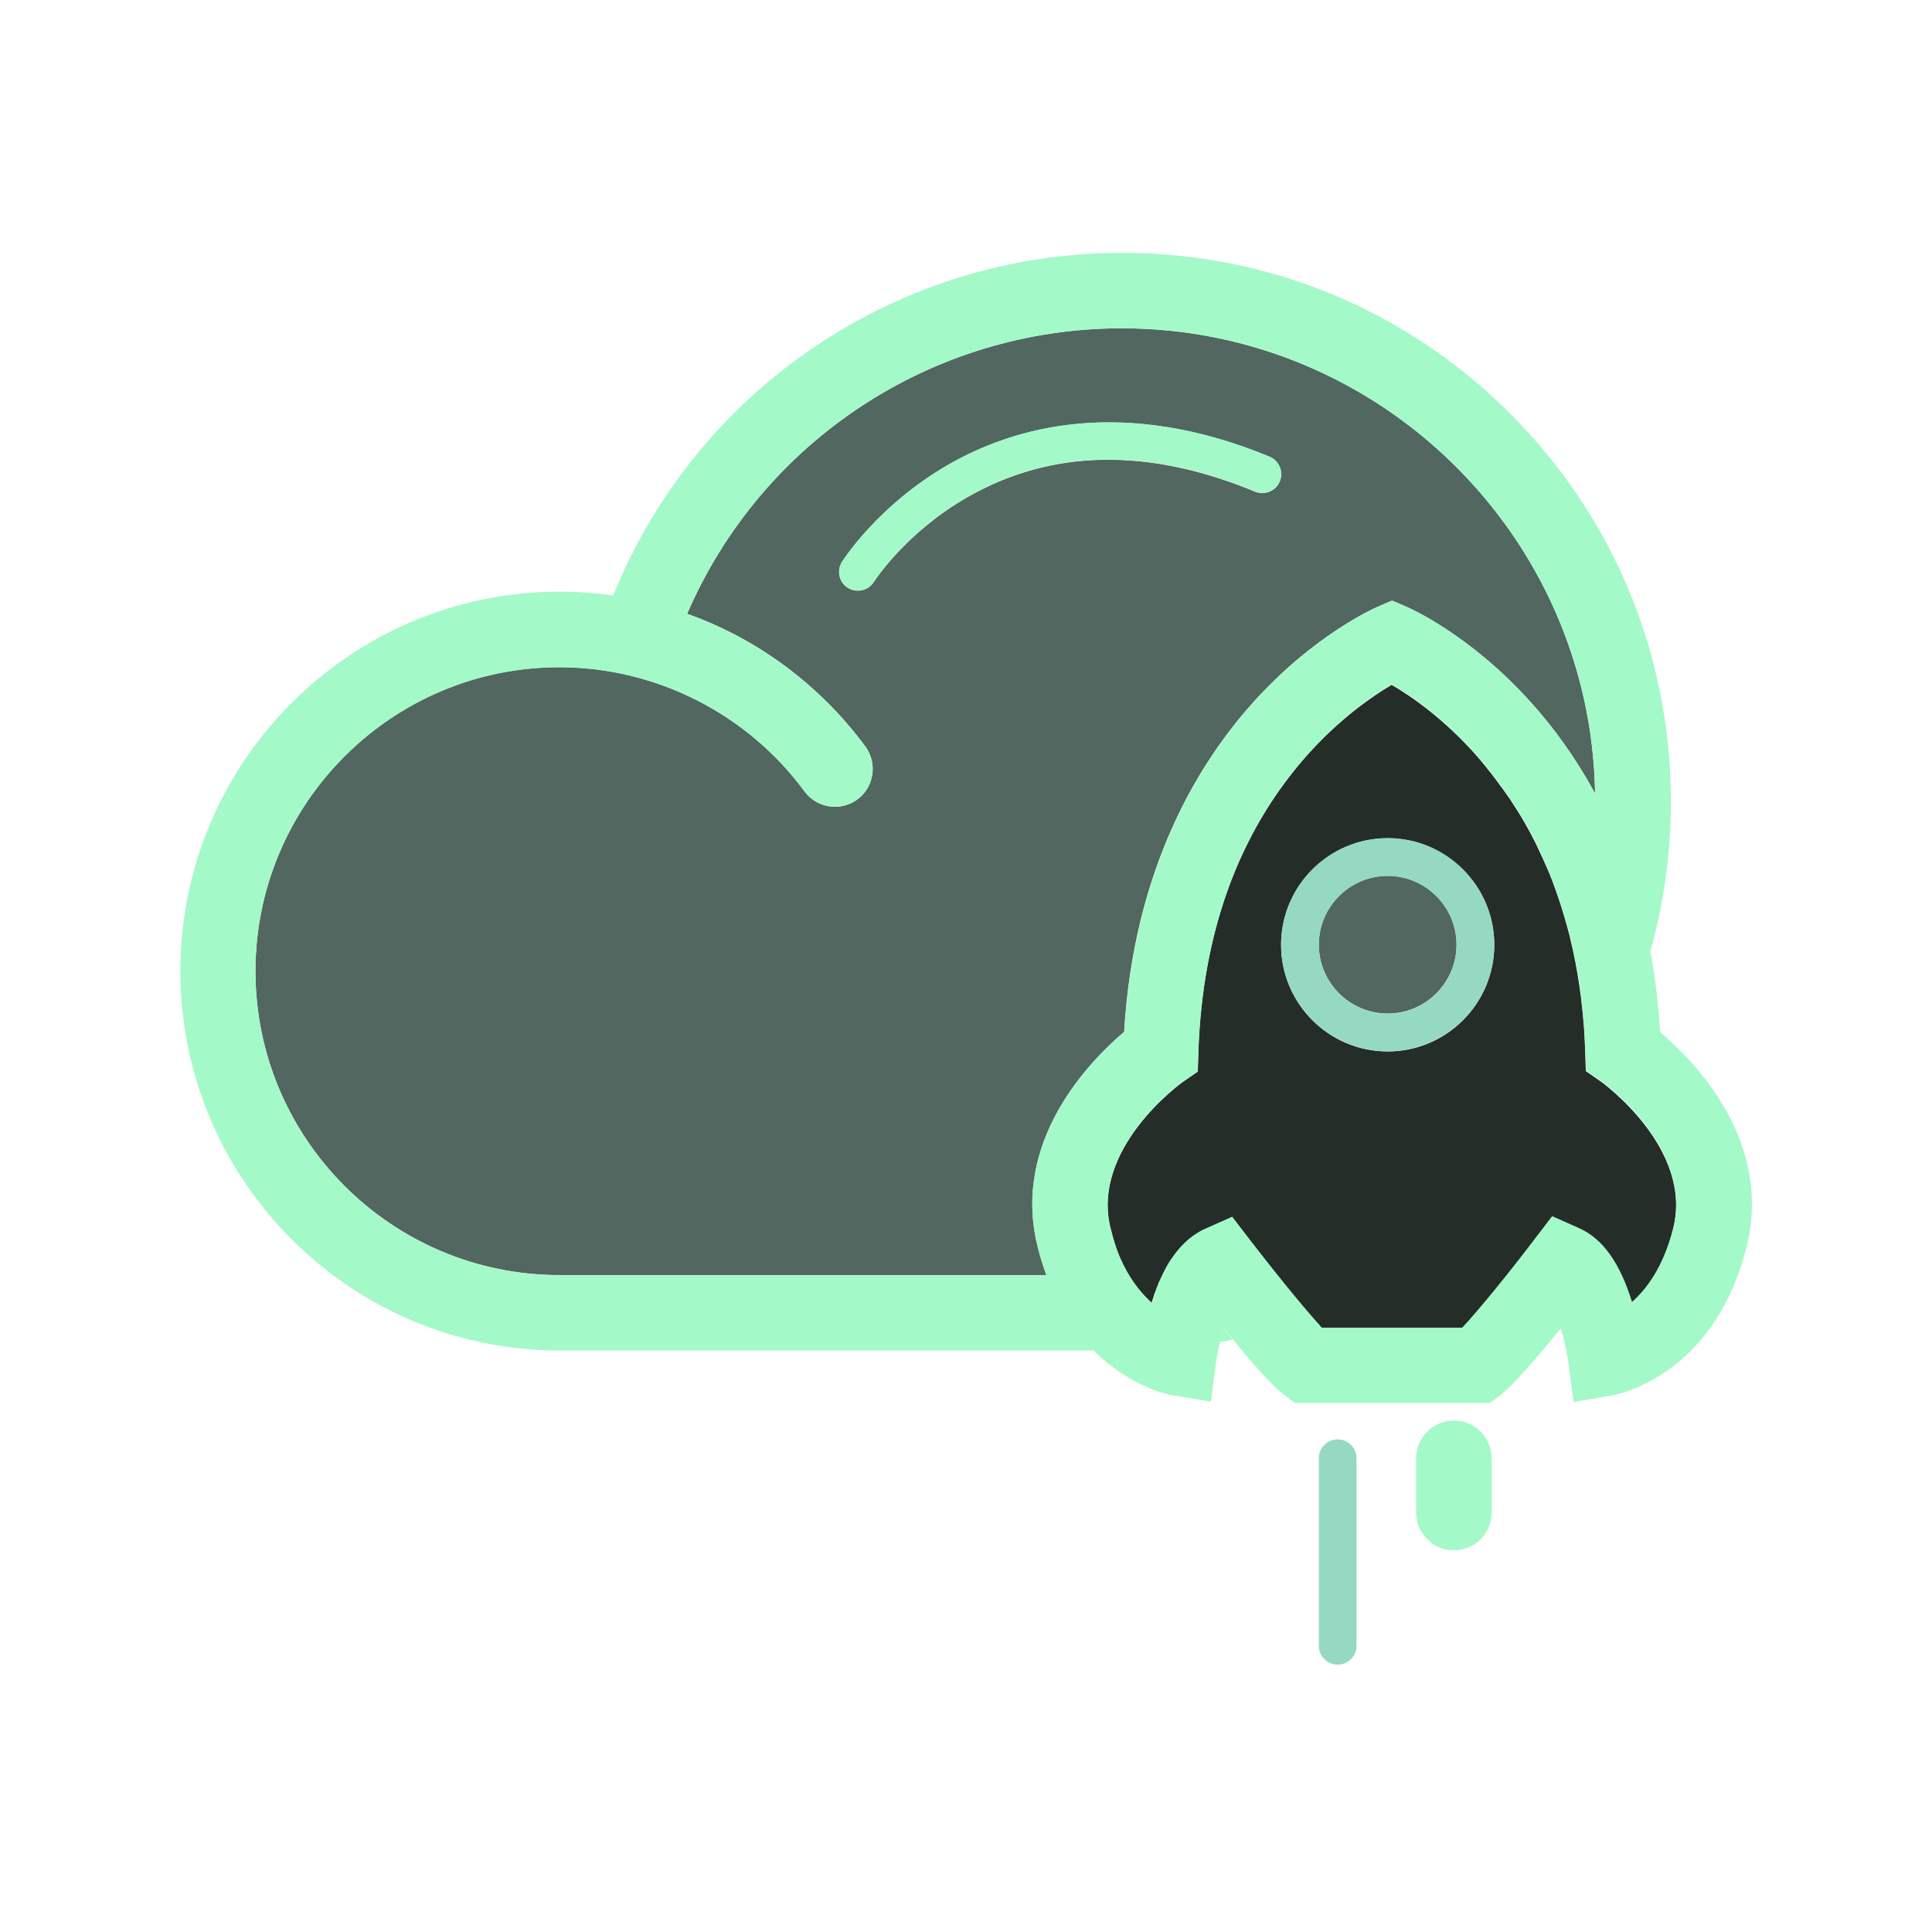
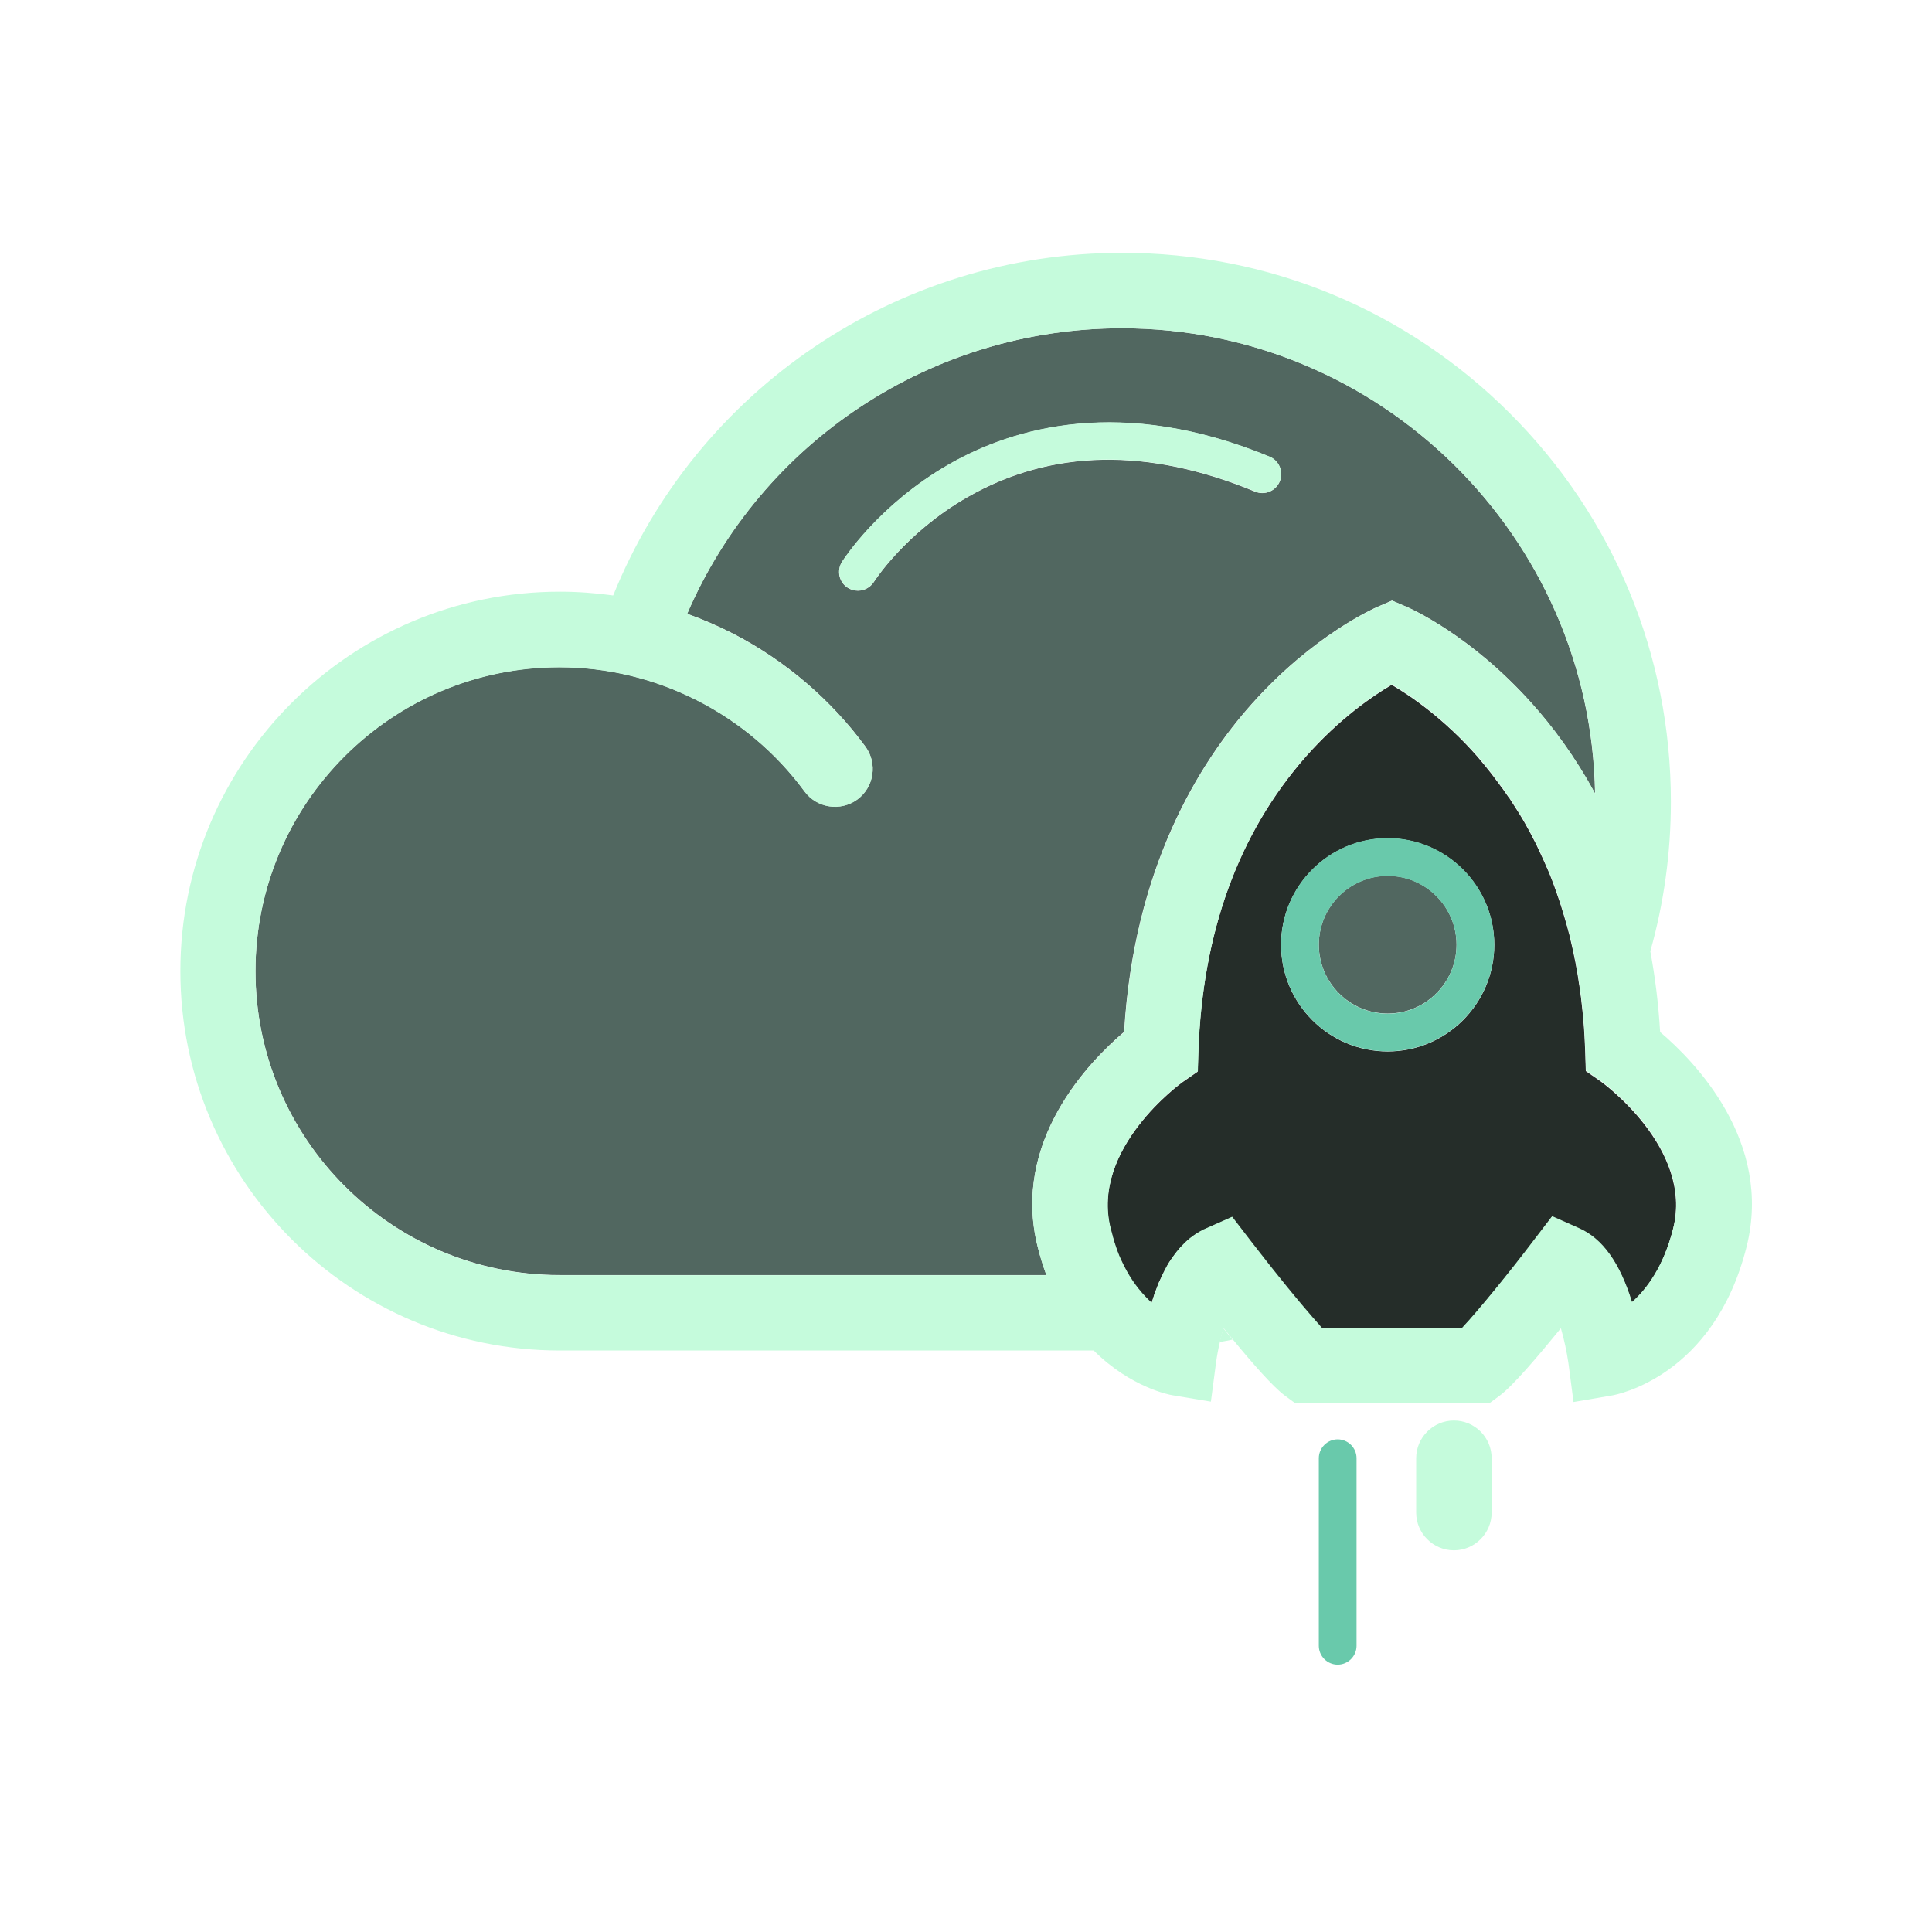
<svg xmlns="http://www.w3.org/2000/svg" width="800px" height="800px" viewBox="0 0 1024 1024" class="icon" version="1.1">
  <path d="M822.8 466.5c0.1 0.3 0.2 0.5 0.3 0.8-0.1-0.2-0.2-0.5-0.3-0.8zM593.4 665.2c0-0.1-0.1-0.2-0.1-0.3 0 0.1 0.1 0.2 0.1 0.3zM834.7 508c0.1 0.4 0.2 0.9 0.3 1.3-0.1-0.4-0.2-0.8-0.3-1.3zM820 459.5c0.1 0.3 0.2 0.6 0.4 0.8-0.2-0.2-0.3-0.5-0.4-0.8zM831.5 493.9c0.1 0.3 0.2 0.7 0.3 1-0.1-0.3-0.2-0.6-0.3-1zM817.1 453c0.2 0.4 0.4 0.9 0.6 1.3-0.2-0.4-0.4-0.9-0.6-1.3zM825.2 472.8c0.1 0.4 0.3 0.8 0.4 1.2-0.1-0.3-0.3-0.7-0.4-1.2zM594.7 668c0-0.1-0.1-0.1-0.1-0.2 0 0.1 0 0.2 0.1 0.2zM630.4 656.5c-0.3 0.2-0.5 0.5-0.8 0.7 0.2-0.3 0.5-0.5 0.8-0.7zM829.7 487c0.1 0.4 0.2 0.7 0.3 1.1-0.1-0.3-0.2-0.7-0.3-1.1zM791.6 410.8l0.9 1.2-0.9-1.2zM623.7 663.4c-0.8 1-1.6 2.2-2.4 3.3 0.8-1.2 1.6-2.3 2.4-3.3zM803.8 428.3c0.1 0.2 0.3 0.4 0.4 0.6-0.1-0.1-0.2-0.3-0.4-0.6zM621.3 666.8l-1.2 1.8 1.2-1.8zM799.9 422.2c0.3 0.5 0.6 1 1 1.4-0.4-0.4-0.7-0.9-1-1.4zM626.4 660.2c-0.3 0.4-0.7 0.7-1 1.1 0.3-0.3 0.7-0.7 1-1.1zM592.2 662.2c-0.1-0.2-0.1-0.3-0.2-0.5 0.1 0.2 0.2 0.3 0.2 0.5zM807.5 434.4c0.2 0.4 0.5 0.8 0.7 1.2-0.2-0.4-0.5-0.8-0.7-1.2zM613.5 682.3c-0.2 0.4-0.3 0.8-0.5 1.3 0.2-0.4 0.3-0.8 0.5-1.3zM814.4 447.2zM810.7 440.2c0.2 0.4 0.5 0.9 0.7 1.3-0.2-0.5-0.5-0.9-0.7-1.3zM624.9 662c-0.4 0.4-0.7 0.9-1.1 1.3 0.4-0.5 0.7-0.9 1.1-1.3zM607.9 687.7l-0.2-0.2 0.2 0.2zM699.6 702.5c-0.1-0.1-0.2-0.2-0.2-0.3 0 0.2 0.1 0.2 0.2 0.3zM632.2 655c-0.2 0.2-0.4 0.3-0.6 0.5 0.2-0.1 0.4-0.3 0.6-0.5zM627.2 659.4l1.4-1.4-1.4 1.4zM610.7 690.4c-0.5-0.4-1-0.9-1.5-1.4 0.5 0.5 1 0.9 1.5 1.4zM846 571.5l-5.4-3.8 8.2 5.7zM615.1 678.5c-0.3 0.6-0.5 1.2-0.8 1.8 0.3-0.6 0.5-1.2 0.8-1.8zM698.2 701.1zM590 655.7c-0.1-0.3-0.2-0.5-0.2-0.8 0.1 0.2 0.2 0.5 0.2 0.8zM616.7 674.9c1.1-2.2 2.2-4.2 3.3-6.2-1.7 2.9-3.4 6-4.9 9.5 0.5-1.1 1.1-2.2 1.6-3.3zM787.4 405.7c0.4 0.5 0.7 0.9 1.1 1.4-0.3-0.5-0.7-1-1.1-1.4zM591.1 659c-0.1-0.2-0.2-0.4-0.2-0.7 0.1 0.3 0.1 0.5 0.2 0.7zM838.1 529zM839.9 548.9c0 0.7 0.1 1.3 0.1 2 0-0.6-0.1-1.3-0.1-2zM634.6 653.5c-0.2 0.1-0.4 0.2-0.6 0.4 0.2-0.2 0.4-0.3 0.6-0.4zM835.9 514.4l0.3 1.5-0.3-1.5zM612 686.3c-0.1 0.2-0.2 0.5-0.2 0.7 0.1-0.2 0.2-0.5 0.2-0.7zM837 521.2c0.1 0.4 0.1 0.7 0.2 1.1-0.1-0.3-0.1-0.7-0.2-1.1zM839.4 542c0.1 0.7 0.1 1.5 0.2 2.2-0.1-0.7-0.2-1.4-0.2-2.2zM796.2 417c0.2 0.3 0.4 0.6 0.7 0.9-0.2-0.2-0.4-0.6-0.7-0.9zM595.9 670.7zM636.6 652.3l-0.6 0.3 0.6-0.3zM838.8 535.4c0.1 0.6 0.1 1.2 0.2 1.9-0.1-0.6-0.1-1.3-0.2-1.9z" fill="#516760" />
  <path d="M822.6 644.9l14.4 6.4c12.4 5.5 21.5 18.3 27.9 39.1 8-7.1 16.9-19.1 21.9-39.2 10.7-42.6-37.6-77.4-38.1-77.8l-8.2-5.7-0.3-10c-0.1-2.3-0.2-4.5-0.3-6.7 0-0.7-0.1-1.4-0.1-2-0.1-1.6-0.2-3.1-0.3-4.7-0.1-0.7-0.1-1.5-0.2-2.2-0.1-1.6-0.3-3.2-0.4-4.7-0.1-0.6-0.1-1.2-0.2-1.9-0.2-2.2-0.5-4.3-0.7-6.4l-0.9-6.6c-0.1-0.4-0.1-0.7-0.2-1.1-0.3-1.8-0.5-3.6-0.8-5.3l-0.3-1.5-0.9-5.1c-0.1-0.4-0.2-0.9-0.3-1.3-0.4-2.1-0.8-4.1-1.3-6.2-0.5-2.3-1.1-4.6-1.6-6.9-0.1-0.3-0.2-0.7-0.3-1-0.5-2-1-3.9-1.6-5.8-0.1-0.4-0.2-0.7-0.3-1.1-1.3-4.4-2.6-8.7-4.1-12.9-0.1-0.4-0.3-0.8-0.4-1.2-0.7-1.9-1.3-3.7-2-5.5-0.1-0.3-0.2-0.5-0.3-0.8-0.8-2.1-1.6-4.1-2.5-6.2-0.1-0.3-0.2-0.6-0.4-0.8-0.7-1.7-1.5-3.5-2.3-5.2-0.2-0.4-0.4-0.9-0.6-1.3-0.9-1.9-1.8-3.9-2.7-5.8-1-1.9-2-3.9-3-5.8-0.2-0.4-0.5-0.9-0.7-1.3-0.8-1.5-1.7-3-2.5-4.5-0.2-0.4-0.5-0.8-0.7-1.2-1.1-1.8-2.1-3.6-3.3-5.4-0.1-0.2-0.3-0.4-0.4-0.6-1-1.6-2-3.1-3-4.7-0.3-0.5-0.6-1-1-1.4-1-1.4-2-2.9-3-4.3-0.2-0.3-0.4-0.6-0.7-0.9-1.2-1.7-2.4-3.3-3.7-5l-0.9-1.2c-1-1.3-2-2.6-3-3.8-0.4-0.5-0.7-0.9-1.1-1.4-1.3-1.6-2.7-3.2-4-4.8-17.8-20.3-35.6-32.4-45.6-38.2-9.9 5.8-27.7 17.9-45.6 38.2-35.6 40.6-54.8 93.3-56.9 156.8l-0.3 10-8.2 5.7c-0.4 0.3-48.8 35.1-38 77.7 0.3 1.3 0.7 2.5 1 3.7 0.1 0.3 0.2 0.5 0.2 0.8 0.3 0.9 0.5 1.8 0.8 2.7 0.1 0.2 0.2 0.4 0.2 0.7l0.9 2.7c0.1 0.2 0.1 0.3 0.2 0.5 0.3 0.9 0.7 1.8 1 2.7 0 0.1 0.1 0.2 0.1 0.3l1.2 2.7c0 0.1 0.1 0.1 0.1 0.2 0.4 0.9 0.8 1.8 1.3 2.7 0.9 1.8 1.9 3.5 2.8 5.1 2.9 4.7 5.9 8.5 8.9 11.6l0.2 0.2 1.3 1.3c0.5 0.5 1 0.9 1.5 1.4 0.4-1.1 0.7-2.3 1.1-3.4 0.1-0.2 0.2-0.5 0.2-0.7 0.3-0.9 0.6-1.8 1-2.7 0.2-0.4 0.3-0.9 0.5-1.3 0.3-0.7 0.5-1.4 0.8-2.1 0.2-0.6 0.5-1.2 0.8-1.8 0-0.1 0.1-0.1 0.1-0.2 1.5-3.5 3.2-6.7 4.9-9.5l0.1-0.1 1.2-1.8 0.1-0.1c0.8-1.2 1.6-2.3 2.4-3.3l0.1-0.1c0.3-0.4 0.7-0.9 1.1-1.3 0.2-0.2 0.4-0.4 0.5-0.6 0.3-0.4 0.7-0.8 1-1.1l0.8-0.8c0.5-0.5 0.9-1 1.4-1.4 0.3-0.3 0.6-0.6 1-0.9 0.3-0.2 0.5-0.5 0.8-0.7l1.2-0.9c0.2-0.2 0.4-0.3 0.6-0.5l1.8-1.2c0.2-0.1 0.4-0.2 0.6-0.4l1.5-0.9 0.6-0.3c0.7-0.4 1.3-0.7 2-1l14.4-6.4 9.6 12.5c1.9 2.4 3.8 4.9 5.8 7.4 9.5 12.1 19.7 24.7 27.1 33.2 1 1.1 1.9 2.1 2.7 3.1 0.4 0.4 0.7 0.8 1.1 1.2 0.1 0.1 0.2 0.2 0.2 0.3 0.4 0.4 0.7 0.8 1 1.1H775c8.3-8.8 24.7-29 38-46.3l9.6-12.8z m-87.1-87.6c-31.2 0-56.5-25.4-56.5-56.5 0-31.2 25.4-56.5 56.5-56.5s56.5 25.4 56.5 56.5-25.3 56.5-56.5 56.5z" fill="#252d29" />
  <path d="M663.8 372.7c32.5-36.3 64.8-50.4 66.1-51l7.9-3.4 7.9 3.4c1.4 0.6 33.7 14.7 66.1 51 11 12.3 22.9 28.1 33.6 47.9C843.2 284.3 731.5 174 594.6 174c-100.8 0-191 60-230.4 151.3 8.5 3 16.7 6.6 24.7 10.7 27.4 14.2 51.5 34.8 69.8 59.7 6.5 8.9 4.6 21.4-4.3 28-8.9 6.5-21.4 4.6-28-4.3-30.3-41.2-78.9-65.8-129.9-65.8-88.9 0-161.1 72.3-161.1 161.1 0 88.9 72.3 161.1 161.1 161.1h258.1c-1.7-4.7-3.3-9.6-4.6-15-14.1-55.9 27.5-98.4 45.8-113.9 5.1-86.6 39.5-142.4 68-174.2z m-151-109.2c-33 18.9-49.4 44.6-49.6 44.9-1.9 3-5.2 4.7-8.5 4.7-1.8 0-3.7-0.5-5.3-1.5-4.7-2.9-6.1-9.1-3.1-13.8 0.8-1.2 19.3-30.2 56.6-51.6 34.4-19.7 91.8-36.4 170-4.1 5.1 2.1 7.5 8 5.4 13.1-2.1 5.1-8 7.5-13.1 5.4-56.7-23.5-108-22.5-152.4 2.9z" fill="#516760" />
-   <path d="M646.5 711.3c2.3-0.4 4.6-0.8 6.8-1.3-1.7-2-3.3-4-4.9-6-0.7 2.3-1.4 4.8-1.9 7.3z" fill="#a4f9c8" />
-   <path d="M827.3 704c1.7 5.8 3.1 12.4 4 18.5l2.7 20.6 20.5-3.5c2.2-0.4 53.9-9.9 71.2-78.7 14.1-55.9-27.5-98.4-45.8-113.9-0.9-15.2-2.7-29.4-5.2-42.8 7.2-25.5 10.9-52.1 10.9-79.3 0-77.7-30.3-150.8-85.2-205.7-55-55-128-85.2-205.7-85.2-119.1 0-225.5 72.3-269.7 181.6-9.4-1.3-18.9-2-28.3-2-110.9 0-201.1 90.2-201.1 201.1s90.2 201.1 201.1 201.1h283c19.6 19.6 40.3 23.5 41.7 23.7l20.4 3.4 2.7-20.5c0.5-3.7 1.2-7.5 2.1-11.2 0.6-2.5 1.2-5 1.9-7.3 1.6 2 3.3 4 4.9 6 10.5 12.8 21.4 25.2 27.6 29.8l5.3 3.9h103.3l5.3-3.9c7-5.2 20.5-21.1 32.4-35.7zM550 660.9c1.3 5.3 2.9 10.3 4.6 15H296.5c-88.9 0-161.1-72.3-161.1-161.1 0-88.9 72.3-161.1 161.1-161.1 51.1 0 99.6 24.6 129.9 65.8 6.5 8.9 19.1 10.8 28 4.3 8.9-6.5 10.8-19.1 4.3-28-18.3-24.9-42.4-45.5-69.8-59.7-8-4.1-16.2-7.7-24.7-10.7C403.6 234 493.8 174 594.6 174c136.9 0 248.6 110.3 250.9 246.7-10.7-19.8-22.6-35.7-33.6-47.9-32.5-36.3-64.8-50.4-66.1-51l-7.9-3.4-7.9 3.4c-1.4 0.6-33.7 14.7-66.1 51-28.5 31.8-62.9 87.6-68 174.3-18.4 15.4-60 57.9-45.9 113.8z m225 42.8h-74.4c-0.3-0.4-0.7-0.7-1-1.1-0.1-0.1-0.2-0.2-0.2-0.3-0.4-0.4-0.7-0.8-1.1-1.2-8.8-9.8-23.5-27.9-35.6-43.7l-9.6-12.5-14.4 6.4c-0.7 0.3-1.4 0.6-2 1l-0.6 0.3-1.5 0.9c-0.2 0.1-0.4 0.2-0.6 0.4l-1.8 1.2c-0.2 0.2-0.4 0.3-0.6 0.5l-1.2 0.9c-0.3 0.2-0.5 0.5-0.8 0.7-0.3 0.3-0.6 0.6-1 0.9-0.5 0.5-1 0.9-1.4 1.4l-0.8 0.8c-0.3 0.4-0.7 0.7-1 1.1-0.2 0.2-0.4 0.4-0.5 0.6-0.4 0.4-0.7 0.9-1.1 1.3l-0.1 0.1-2.4 3.3-0.1 0.1-1.2 1.8-0.1 0.1c-1.2 1.9-2.3 4-3.3 6.2-0.5 1.1-1 2.2-1.6 3.4 0 0.1-0.1 0.1-0.1 0.2-0.3 0.6-0.5 1.2-0.8 1.8-0.3 0.7-0.6 1.4-0.8 2.1-0.2 0.4-0.3 0.8-0.5 1.3-0.3 0.9-0.7 1.8-1 2.7-0.1 0.2-0.2 0.5-0.2 0.7-0.4 1.1-0.7 2.2-1.1 3.4-0.5-0.4-1-0.9-1.5-1.4l-1.3-1.3-0.2-0.2c-4-4.1-8.2-9.6-11.8-16.8-0.4-0.9-0.9-1.8-1.3-2.7 0-0.1-0.1-0.1-0.1-0.2l-1.2-2.7c0-0.1-0.1-0.2-0.1-0.3-0.4-0.9-0.7-1.8-1-2.7-0.1-0.2-0.1-0.3-0.2-0.5l-0.9-2.7c-0.1-0.2-0.2-0.4-0.2-0.7-0.3-0.9-0.6-1.8-0.8-2.7-0.1-0.3-0.2-0.5-0.2-0.8-0.3-1.2-0.7-2.4-1-3.7-10.7-42.6 37.6-77.4 38-77.7l8.2-5.7 0.3-10c2.1-63.5 21.2-116.2 56.9-156.8 17.9-20.3 35.7-32.4 45.6-38.2 9.9 5.8 27.7 17.9 45.6 38.2 1.4 1.6 2.7 3.2 4 4.8 0.4 0.5 0.7 0.9 1.1 1.4 1 1.3 2 2.5 3 3.8l0.9 1.2c1.3 1.6 2.5 3.3 3.7 5 0.2 0.3 0.4 0.6 0.7 0.9 1 1.4 2 2.8 3 4.3 0.3 0.5 0.6 1 1 1.4 1 1.5 2 3.1 3 4.7 0.1 0.2 0.3 0.4 0.4 0.6l3.3 5.4c0.2 0.4 0.5 0.8 0.7 1.2 0.9 1.5 1.7 3 2.5 4.5 0.2 0.4 0.5 0.9 0.7 1.3 1 1.9 2 3.8 3 5.8 0.9 1.9 1.9 3.8 2.7 5.8 0.2 0.4 0.4 0.9 0.6 1.3 0.8 1.7 1.5 3.4 2.3 5.2 0.1 0.3 0.2 0.6 0.4 0.8 0.9 2 1.7 4.1 2.5 6.2 0.1 0.3 0.2 0.5 0.3 0.8 0.7 1.8 1.4 3.7 2 5.5 0.1 0.4 0.3 0.8 0.4 1.2 1.5 4.2 2.8 8.6 4.1 12.9 0.1 0.4 0.2 0.7 0.3 1.1 0.5 1.9 1.1 3.9 1.6 5.8 0.1 0.3 0.2 0.7 0.3 1 1.1 4.3 2.1 8.7 2.9 13.1 0.1 0.4 0.2 0.9 0.3 1.3l0.9 5.1 0.3 1.5c0.3 1.8 0.6 3.5 0.8 5.3 0.1 0.4 0.1 0.7 0.2 1.1l0.9 6.6c0.3 2.1 0.5 4.3 0.7 6.4 0.1 0.6 0.1 1.2 0.2 1.9 0.1 1.6 0.3 3.1 0.4 4.7 0.1 0.7 0.1 1.5 0.2 2.2 0.1 1.6 0.2 3.1 0.3 4.7 0 0.7 0.1 1.3 0.1 2 0.1 2.2 0.2 4.5 0.3 6.7l0.3 10 5.5 3.8 2.7 1.9c0.5 0.3 48.8 35.1 38.1 77.8C881.8 671 873 683 865 690.1c-6.4-20.8-15.6-33.6-27.9-39.1l-14.4-6.4-9.6 12.5c-13.3 17.6-29.8 37.8-38.1 46.6z" fill="#a4f9c8" />
-   <path d="M613 683.6c-0.3 0.9-0.7 1.8-1 2.7 0.4-0.9 0.7-1.8 1-2.7zM614.3 680.3c-0.3 0.7-0.6 1.4-0.8 2.1 0.3-0.8 0.5-1.5 0.8-2.1zM611.8 687c-0.4 1.1-0.7 2.2-1.1 3.4 0.4-1.2 0.7-2.3 1.1-3.4zM699.3 702.3c-0.4-0.4-0.7-0.8-1.1-1.2 0.4 0.4 0.8 0.8 1.1 1.2zM634 653.8l-1.8 1.2 1.8-1.2zM631.5 655.5l-1.2 0.9c0.5-0.3 0.9-0.6 1.2-0.9zM629.6 657.1c-0.3 0.3-0.6 0.6-1 0.9 0.3-0.3 0.7-0.6 1-0.9zM636 652.6l-1.5 0.9 1.5-0.9zM638.6 651.3c-0.7 0.3-1.4 0.6-2 1 0.7-0.4 1.4-0.7 2-1zM700.6 703.7c-0.3-0.4-0.7-0.7-1-1.1 0.3 0.3 0.7 0.7 1 1.1zM615.1 678.3c0 0.1-0.1 0.1-0.1 0.2 0.1-0.1 0.1-0.1 0.1-0.2zM627.2 659.4l-0.8 0.8 0.8-0.8zM621.4 666.7l-0.1 0.1s0-0.1 0.1-0.1zM620.1 668.6l-0.1 0.1c0.1 0 0.1 0 0.1-0.1zM623.8 663.3l-0.1 0.1 0.1-0.1zM625.4 661.3c-0.2 0.2-0.4 0.4-0.5 0.6 0.2-0.1 0.3-0.4 0.5-0.6zM817.7 454.3c0.8 1.7 1.5 3.4 2.3 5.2-0.7-1.7-1.5-3.5-2.3-5.2zM814.4 447.2c0.9 1.9 1.9 3.8 2.7 5.8-0.9-1.9-1.8-3.9-2.7-5.8zM830 488.1c0.5 1.9 1.1 3.9 1.6 5.8-0.6-1.9-1.1-3.8-1.6-5.8zM836.2 515.9c0.3 1.8 0.6 3.5 0.8 5.3-0.2-1.7-0.5-3.5-0.8-5.3zM823.1 467.3zM825.6 474.1c1.5 4.2 2.8 8.6 4.1 12.9-1.3-4.4-2.6-8.7-4.1-12.9zM820.4 460.3c0.9 2 1.7 4.1 2.5 6.2-0.9-2-1.7-4.1-2.5-6.2zM837.2 522.4l0.9 6.6-0.9-6.6zM835 509.3l0.9 5.1-0.9-5.1zM595.9 670.7c3.6 7.1 7.7 12.6 11.8 16.8-3-3.1-6.1-6.9-8.9-11.6-1-1.6-1.9-3.3-2.9-5.2z" fill="#a4f9c8" />
-   <path d="M668.4 664.8c-2-2.5-3.9-5-5.8-7.4 12.1 15.7 26.8 33.9 35.6 43.7-0.9-0.9-1.8-2-2.7-3.1-7.4-8.5-17.6-21-27.1-33.2zM834.7 508c-0.9-4.4-1.9-8.8-2.9-13.1 0.6 2.3 1.1 4.6 1.6 6.9 0.5 2.1 0.9 4.2 1.3 6.2zM839 537.3c0.1 1.6 0.3 3.1 0.4 4.7-0.1-1.6-0.3-3.1-0.4-4.7zM838.1 529c0.3 2.1 0.5 4.3 0.7 6.4-0.2-2.1-0.5-4.3-0.7-6.4zM839.6 544.2c0.1 1.6 0.2 3.1 0.3 4.7-0.1-1.5-0.2-3.1-0.3-4.7zM840 551c0.1 2.2 0.2 4.5 0.3 6.7-0.1-2.3-0.2-4.5-0.3-6.7zM590.9 658.4c-0.3-0.9-0.6-1.8-0.8-2.7 0.2 0.9 0.5 1.8 0.8 2.7zM592 661.7l-0.9-2.7c0.3 1 0.6 1.9 0.9 2.7zM609.2 689l-1.3-1.3 1.3 1.3zM589.8 654.9c-0.3-1.2-0.7-2.4-1-3.7 0.3 1.2 0.6 2.5 1 3.7zM595.9 670.7c-0.4-0.9-0.9-1.8-1.3-2.7 0.5 1 0.9 1.8 1.3 2.7zM783.4 400.9c1.4 1.6 2.7 3.2 4 4.8-1.3-1.6-2.6-3.2-4-4.8zM593.3 664.9c-0.4-0.9-0.7-1.8-1-2.7 0.3 0.9 0.6 1.8 1 2.7zM594.6 667.9l-1.2-2.7 1.2 2.7zM788.6 407c1 1.3 2 2.5 3 3.8-1-1.2-2-2.5-3-3.8zM804.2 429l3.3 5.4-3.3-5.4zM800.8 423.7c1 1.5 2 3.1 3 4.7-1-1.6-2-3.2-3-4.7zM808.2 435.7c0.9 1.5 1.7 3 2.5 4.5-0.8-1.6-1.6-3.1-2.5-4.5zM811.4 441.5zM792.5 412c1.3 1.6 2.5 3.3 3.7 5-1.2-1.6-2.4-3.3-3.7-5zM796.9 418c1 1.4 2 2.8 3 4.3-1-1.5-2-2.9-3-4.3z" fill="#a4f9c8" />
+   <path d="M646.5 711.3c2.3-0.4 4.6-0.8 6.8-1.3-1.7-2-3.3-4-4.9-6-0.7 2.3-1.4 4.8-1.9 7.3z" fill="#c5fbdc" />
+   <path d="M827.3 704c1.7 5.8 3.1 12.4 4 18.5l2.7 20.6 20.5-3.5c2.2-0.4 53.9-9.9 71.2-78.7 14.1-55.9-27.5-98.4-45.8-113.9-0.9-15.2-2.7-29.4-5.2-42.8 7.2-25.5 10.9-52.1 10.9-79.3 0-77.7-30.3-150.8-85.2-205.7-55-55-128-85.2-205.7-85.2-119.1 0-225.5 72.3-269.7 181.6-9.4-1.3-18.9-2-28.3-2-110.9 0-201.1 90.2-201.1 201.1s90.2 201.1 201.1 201.1h283c19.6 19.6 40.3 23.5 41.7 23.7l20.4 3.4 2.7-20.5c0.5-3.7 1.2-7.5 2.1-11.2 0.6-2.5 1.2-5 1.9-7.3 1.6 2 3.3 4 4.9 6 10.5 12.8 21.4 25.2 27.6 29.8l5.3 3.9h103.3l5.3-3.9c7-5.2 20.5-21.1 32.4-35.7zM550 660.9c1.3 5.3 2.9 10.3 4.6 15H296.5c-88.9 0-161.1-72.3-161.1-161.1 0-88.9 72.3-161.1 161.1-161.1 51.1 0 99.6 24.6 129.9 65.8 6.5 8.9 19.1 10.8 28 4.3 8.9-6.5 10.8-19.1 4.3-28-18.3-24.9-42.4-45.5-69.8-59.7-8-4.1-16.2-7.7-24.7-10.7C403.6 234 493.8 174 594.6 174c136.9 0 248.6 110.3 250.9 246.7-10.7-19.8-22.6-35.7-33.6-47.9-32.5-36.3-64.8-50.4-66.1-51l-7.9-3.4-7.9 3.4c-1.4 0.6-33.7 14.7-66.1 51-28.5 31.8-62.9 87.6-68 174.3-18.4 15.4-60 57.9-45.9 113.8z m225 42.8h-74.4c-0.3-0.4-0.7-0.7-1-1.1-0.1-0.1-0.2-0.2-0.2-0.3-0.4-0.4-0.7-0.8-1.1-1.2-8.8-9.8-23.5-27.9-35.6-43.7l-9.6-12.5-14.4 6.4c-0.7 0.3-1.4 0.6-2 1l-0.6 0.3-1.5 0.9c-0.2 0.1-0.4 0.2-0.6 0.4l-1.8 1.2c-0.2 0.2-0.4 0.3-0.6 0.5l-1.2 0.9c-0.3 0.2-0.5 0.5-0.8 0.7-0.3 0.3-0.6 0.6-1 0.9-0.5 0.5-1 0.9-1.4 1.4l-0.8 0.8c-0.3 0.4-0.7 0.7-1 1.1-0.2 0.2-0.4 0.4-0.5 0.6-0.4 0.4-0.7 0.9-1.1 1.3l-0.1 0.1-2.4 3.3-0.1 0.1-1.2 1.8-0.1 0.1c-1.2 1.9-2.3 4-3.3 6.2-0.5 1.1-1 2.2-1.6 3.4 0 0.1-0.1 0.1-0.1 0.2-0.3 0.6-0.5 1.2-0.8 1.8-0.3 0.7-0.6 1.4-0.8 2.1-0.2 0.4-0.3 0.8-0.5 1.3-0.3 0.9-0.7 1.8-1 2.7-0.1 0.2-0.2 0.5-0.2 0.7-0.4 1.1-0.7 2.2-1.1 3.4-0.5-0.4-1-0.9-1.5-1.4l-1.3-1.3-0.2-0.2c-4-4.1-8.2-9.6-11.8-16.8-0.4-0.9-0.9-1.8-1.3-2.7 0-0.1-0.1-0.1-0.1-0.2l-1.2-2.7c0-0.1-0.1-0.2-0.1-0.3-0.4-0.9-0.7-1.8-1-2.7-0.1-0.2-0.1-0.3-0.2-0.5l-0.9-2.7c-0.1-0.2-0.2-0.4-0.2-0.7-0.3-0.9-0.6-1.8-0.8-2.7-0.1-0.3-0.2-0.5-0.2-0.8-0.3-1.2-0.7-2.4-1-3.7-10.7-42.6 37.6-77.4 38-77.7l8.2-5.7 0.3-10c2.1-63.5 21.2-116.2 56.9-156.8 17.9-20.3 35.7-32.4 45.6-38.2 9.9 5.8 27.7 17.9 45.6 38.2 1.4 1.6 2.7 3.2 4 4.8 0.4 0.5 0.7 0.9 1.1 1.4 1 1.3 2 2.5 3 3.8l0.9 1.2c1.3 1.6 2.5 3.3 3.7 5 0.2 0.3 0.4 0.6 0.7 0.9 1 1.4 2 2.8 3 4.3 0.3 0.5 0.6 1 1 1.4 1 1.5 2 3.1 3 4.7 0.1 0.2 0.3 0.4 0.4 0.6l3.3 5.4c0.2 0.4 0.5 0.8 0.7 1.2 0.9 1.5 1.7 3 2.5 4.5 0.2 0.4 0.5 0.9 0.7 1.3 1 1.9 2 3.8 3 5.8 0.9 1.9 1.9 3.8 2.7 5.8 0.2 0.4 0.4 0.9 0.6 1.3 0.8 1.7 1.5 3.4 2.3 5.2 0.1 0.3 0.2 0.6 0.4 0.8 0.9 2 1.7 4.1 2.5 6.2 0.1 0.3 0.2 0.5 0.3 0.8 0.7 1.8 1.4 3.7 2 5.5 0.1 0.4 0.3 0.8 0.4 1.2 1.5 4.2 2.8 8.6 4.1 12.9 0.1 0.4 0.2 0.7 0.3 1.1 0.5 1.9 1.1 3.9 1.6 5.8 0.1 0.3 0.2 0.7 0.3 1 1.1 4.3 2.1 8.7 2.9 13.1 0.1 0.4 0.2 0.9 0.3 1.3l0.9 5.1 0.3 1.5c0.3 1.8 0.6 3.5 0.8 5.3 0.1 0.4 0.1 0.7 0.2 1.1l0.9 6.6c0.3 2.1 0.5 4.3 0.7 6.4 0.1 0.6 0.1 1.2 0.2 1.9 0.1 1.6 0.3 3.1 0.4 4.7 0.1 0.7 0.1 1.5 0.2 2.2 0.1 1.6 0.2 3.1 0.3 4.7 0 0.7 0.1 1.3 0.1 2 0.1 2.2 0.2 4.5 0.3 6.7l0.3 10 5.5 3.8 2.7 1.9c0.5 0.3 48.8 35.1 38.1 77.8C881.8 671 873 683 865 690.1c-6.4-20.8-15.6-33.6-27.9-39.1l-14.4-6.4-9.6 12.5c-13.3 17.6-29.8 37.8-38.1 46.6z" fill="#c5fbdc" />
+   <path d="M613 683.6c-0.3 0.9-0.7 1.8-1 2.7 0.4-0.9 0.7-1.8 1-2.7zM614.3 680.3c-0.3 0.7-0.6 1.4-0.8 2.1 0.3-0.8 0.5-1.5 0.8-2.1zM611.8 687c-0.4 1.1-0.7 2.2-1.1 3.4 0.4-1.2 0.7-2.3 1.1-3.4zM699.3 702.3c-0.4-0.4-0.7-0.8-1.1-1.2 0.4 0.4 0.8 0.8 1.1 1.2zM634 653.8l-1.8 1.2 1.8-1.2zM631.5 655.5l-1.2 0.9c0.5-0.3 0.9-0.6 1.2-0.9zM629.6 657.1c-0.3 0.3-0.6 0.6-1 0.9 0.3-0.3 0.7-0.6 1-0.9zM636 652.6l-1.5 0.9 1.5-0.9zM638.6 651.3c-0.7 0.3-1.4 0.6-2 1 0.7-0.4 1.4-0.7 2-1zM700.6 703.7c-0.3-0.4-0.7-0.7-1-1.1 0.3 0.3 0.7 0.7 1 1.1zM615.1 678.3c0 0.1-0.1 0.1-0.1 0.2 0.1-0.1 0.1-0.1 0.1-0.2zM627.2 659.4l-0.8 0.8 0.8-0.8zM621.4 666.7l-0.1 0.1s0-0.1 0.1-0.1zM620.1 668.6l-0.1 0.1c0.1 0 0.1 0 0.1-0.1zM623.8 663.3l-0.1 0.1 0.1-0.1zM625.4 661.3c-0.2 0.2-0.4 0.4-0.5 0.6 0.2-0.1 0.3-0.4 0.5-0.6zM817.7 454.3c0.8 1.7 1.5 3.4 2.3 5.2-0.7-1.7-1.5-3.5-2.3-5.2zM814.4 447.2c0.9 1.9 1.9 3.8 2.7 5.8-0.9-1.9-1.8-3.9-2.7-5.8zM830 488.1c0.5 1.9 1.1 3.9 1.6 5.8-0.6-1.9-1.1-3.8-1.6-5.8zM836.2 515.9c0.3 1.8 0.6 3.5 0.8 5.3-0.2-1.7-0.5-3.5-0.8-5.3zM823.1 467.3zM825.6 474.1c1.5 4.2 2.8 8.6 4.1 12.9-1.3-4.4-2.6-8.7-4.1-12.9zM820.4 460.3c0.9 2 1.7 4.1 2.5 6.2-0.9-2-1.7-4.1-2.5-6.2zM837.2 522.4l0.9 6.6-0.9-6.6zM835 509.3l0.9 5.1-0.9-5.1zM595.9 670.7c3.6 7.1 7.7 12.6 11.8 16.8-3-3.1-6.1-6.9-8.9-11.6-1-1.6-1.9-3.3-2.9-5.2z" fill="#c5fbdc" />
+   <path d="M668.4 664.8c-2-2.5-3.9-5-5.8-7.4 12.1 15.7 26.8 33.9 35.6 43.7-0.9-0.9-1.8-2-2.7-3.1-7.4-8.5-17.6-21-27.1-33.2zM834.7 508c-0.9-4.4-1.9-8.8-2.9-13.1 0.6 2.3 1.1 4.6 1.6 6.9 0.5 2.1 0.9 4.2 1.3 6.2zM839 537.3c0.1 1.6 0.3 3.1 0.4 4.7-0.1-1.6-0.3-3.1-0.4-4.7zM838.1 529c0.3 2.1 0.5 4.3 0.7 6.4-0.2-2.1-0.5-4.3-0.7-6.4zM839.6 544.2c0.1 1.6 0.2 3.1 0.3 4.7-0.1-1.5-0.2-3.1-0.3-4.7zM840 551c0.1 2.2 0.2 4.5 0.3 6.7-0.1-2.3-0.2-4.5-0.3-6.7zM590.9 658.4c-0.3-0.9-0.6-1.8-0.8-2.7 0.2 0.9 0.5 1.8 0.8 2.7zM592 661.7l-0.9-2.7c0.3 1 0.6 1.9 0.9 2.7zM609.2 689l-1.3-1.3 1.3 1.3zM589.8 654.9c-0.3-1.2-0.7-2.4-1-3.7 0.3 1.2 0.6 2.5 1 3.7zM595.9 670.7c-0.4-0.9-0.9-1.8-1.3-2.7 0.5 1 0.9 1.8 1.3 2.7zM783.4 400.9c1.4 1.6 2.7 3.2 4 4.8-1.3-1.6-2.6-3.2-4-4.8zM593.3 664.9c-0.4-0.9-0.7-1.8-1-2.7 0.3 0.9 0.6 1.8 1 2.7zM594.6 667.9l-1.2-2.7 1.2 2.7zM788.6 407c1 1.3 2 2.5 3 3.8-1-1.2-2-2.5-3-3.8zM804.2 429l3.3 5.4-3.3-5.4zM800.8 423.7c1 1.5 2 3.1 3 4.7-1-1.6-2-3.2-3-4.7zM808.2 435.7c0.9 1.5 1.7 3 2.5 4.5-0.8-1.6-1.6-3.1-2.5-4.5zM811.4 441.5zM792.5 412c1.3 1.6 2.5 3.3 3.7 5-1.2-1.6-2.4-3.3-3.7-5zM796.9 418c1 1.4 2 2.8 3 4.3-1-1.5-2-2.9-3-4.3z" fill="#c5fbdc" />
  <path d="M735.5 464.2c-20.1 0-36.5 16.4-36.5 36.5s16.4 36.5 36.5 36.5 36.5-16.4 36.5-36.5-16.4-36.5-36.5-36.5z" fill="#516760" />
-   <path d="M735.5 444.2c-31.2 0-56.5 25.4-56.5 56.5 0 31.2 25.4 56.5 56.5 56.5s56.5-25.4 56.5-56.5-25.3-56.5-56.5-56.5z m0 93.1c-20.1 0-36.5-16.4-36.5-36.5s16.4-36.5 36.5-36.5 36.5 16.4 36.5 36.5-16.4 36.5-36.5 36.5zM709 762.9c-5.5 0-10 4.5-10 10v99.4c0 5.5 4.5 10 10 10s10-4.5 10-10v-99.4c0-5.5-4.5-10-10-10z" fill="#95d9c3" />
-   <path d="M770.6 752.9c-11 0-20 9-20 20v28.8c0 11 9 20 20 20s20-9 20-20v-28.8c0-11.1-9-20-20-20zM678.3 255.1c2.1-5.1-0.3-11-5.4-13.1-78.2-32.3-135.6-15.6-170 4.1-37.3 21.4-55.8 50.4-56.6 51.6-2.9 4.7-1.5 10.8 3.1 13.8 1.7 1 3.5 1.5 5.3 1.5 3.3 0 6.6-1.7 8.5-4.7 0.2-0.3 16.6-26 49.6-44.9 44.3-25.4 95.6-26.4 152.4-3 5.1 2.3 11-0.2 13.1-5.3z" fill="#a4f9c8" />
+   <path d="M735.5 444.2c-31.2 0-56.5 25.4-56.5 56.5 0 31.2 25.4 56.5 56.5 56.5s56.5-25.4 56.5-56.5-25.3-56.5-56.5-56.5z m0 93.1c-20.1 0-36.5-16.4-36.5-36.5s16.4-36.5 36.5-36.5 36.5 16.4 36.5 36.5-16.4 36.5-36.5 36.5zM709 762.9c-5.5 0-10 4.5-10 10v99.4c0 5.5 4.5 10 10 10s10-4.5 10-10v-99.4c0-5.5-4.5-10-10-10z" fill="#69c9ab" />
+   <path d="M770.6 752.9c-11 0-20 9-20 20v28.8c0 11 9 20 20 20s20-9 20-20v-28.8c0-11.1-9-20-20-20zM678.3 255.1c2.1-5.1-0.3-11-5.4-13.1-78.2-32.3-135.6-15.6-170 4.1-37.3 21.4-55.8 50.4-56.6 51.6-2.9 4.7-1.5 10.8 3.1 13.8 1.7 1 3.5 1.5 5.3 1.5 3.3 0 6.6-1.7 8.5-4.7 0.2-0.3 16.6-26 49.6-44.9 44.3-25.4 95.6-26.4 152.4-3 5.1 2.3 11-0.2 13.1-5.3z" fill="#c5fbdc" />
</svg>
